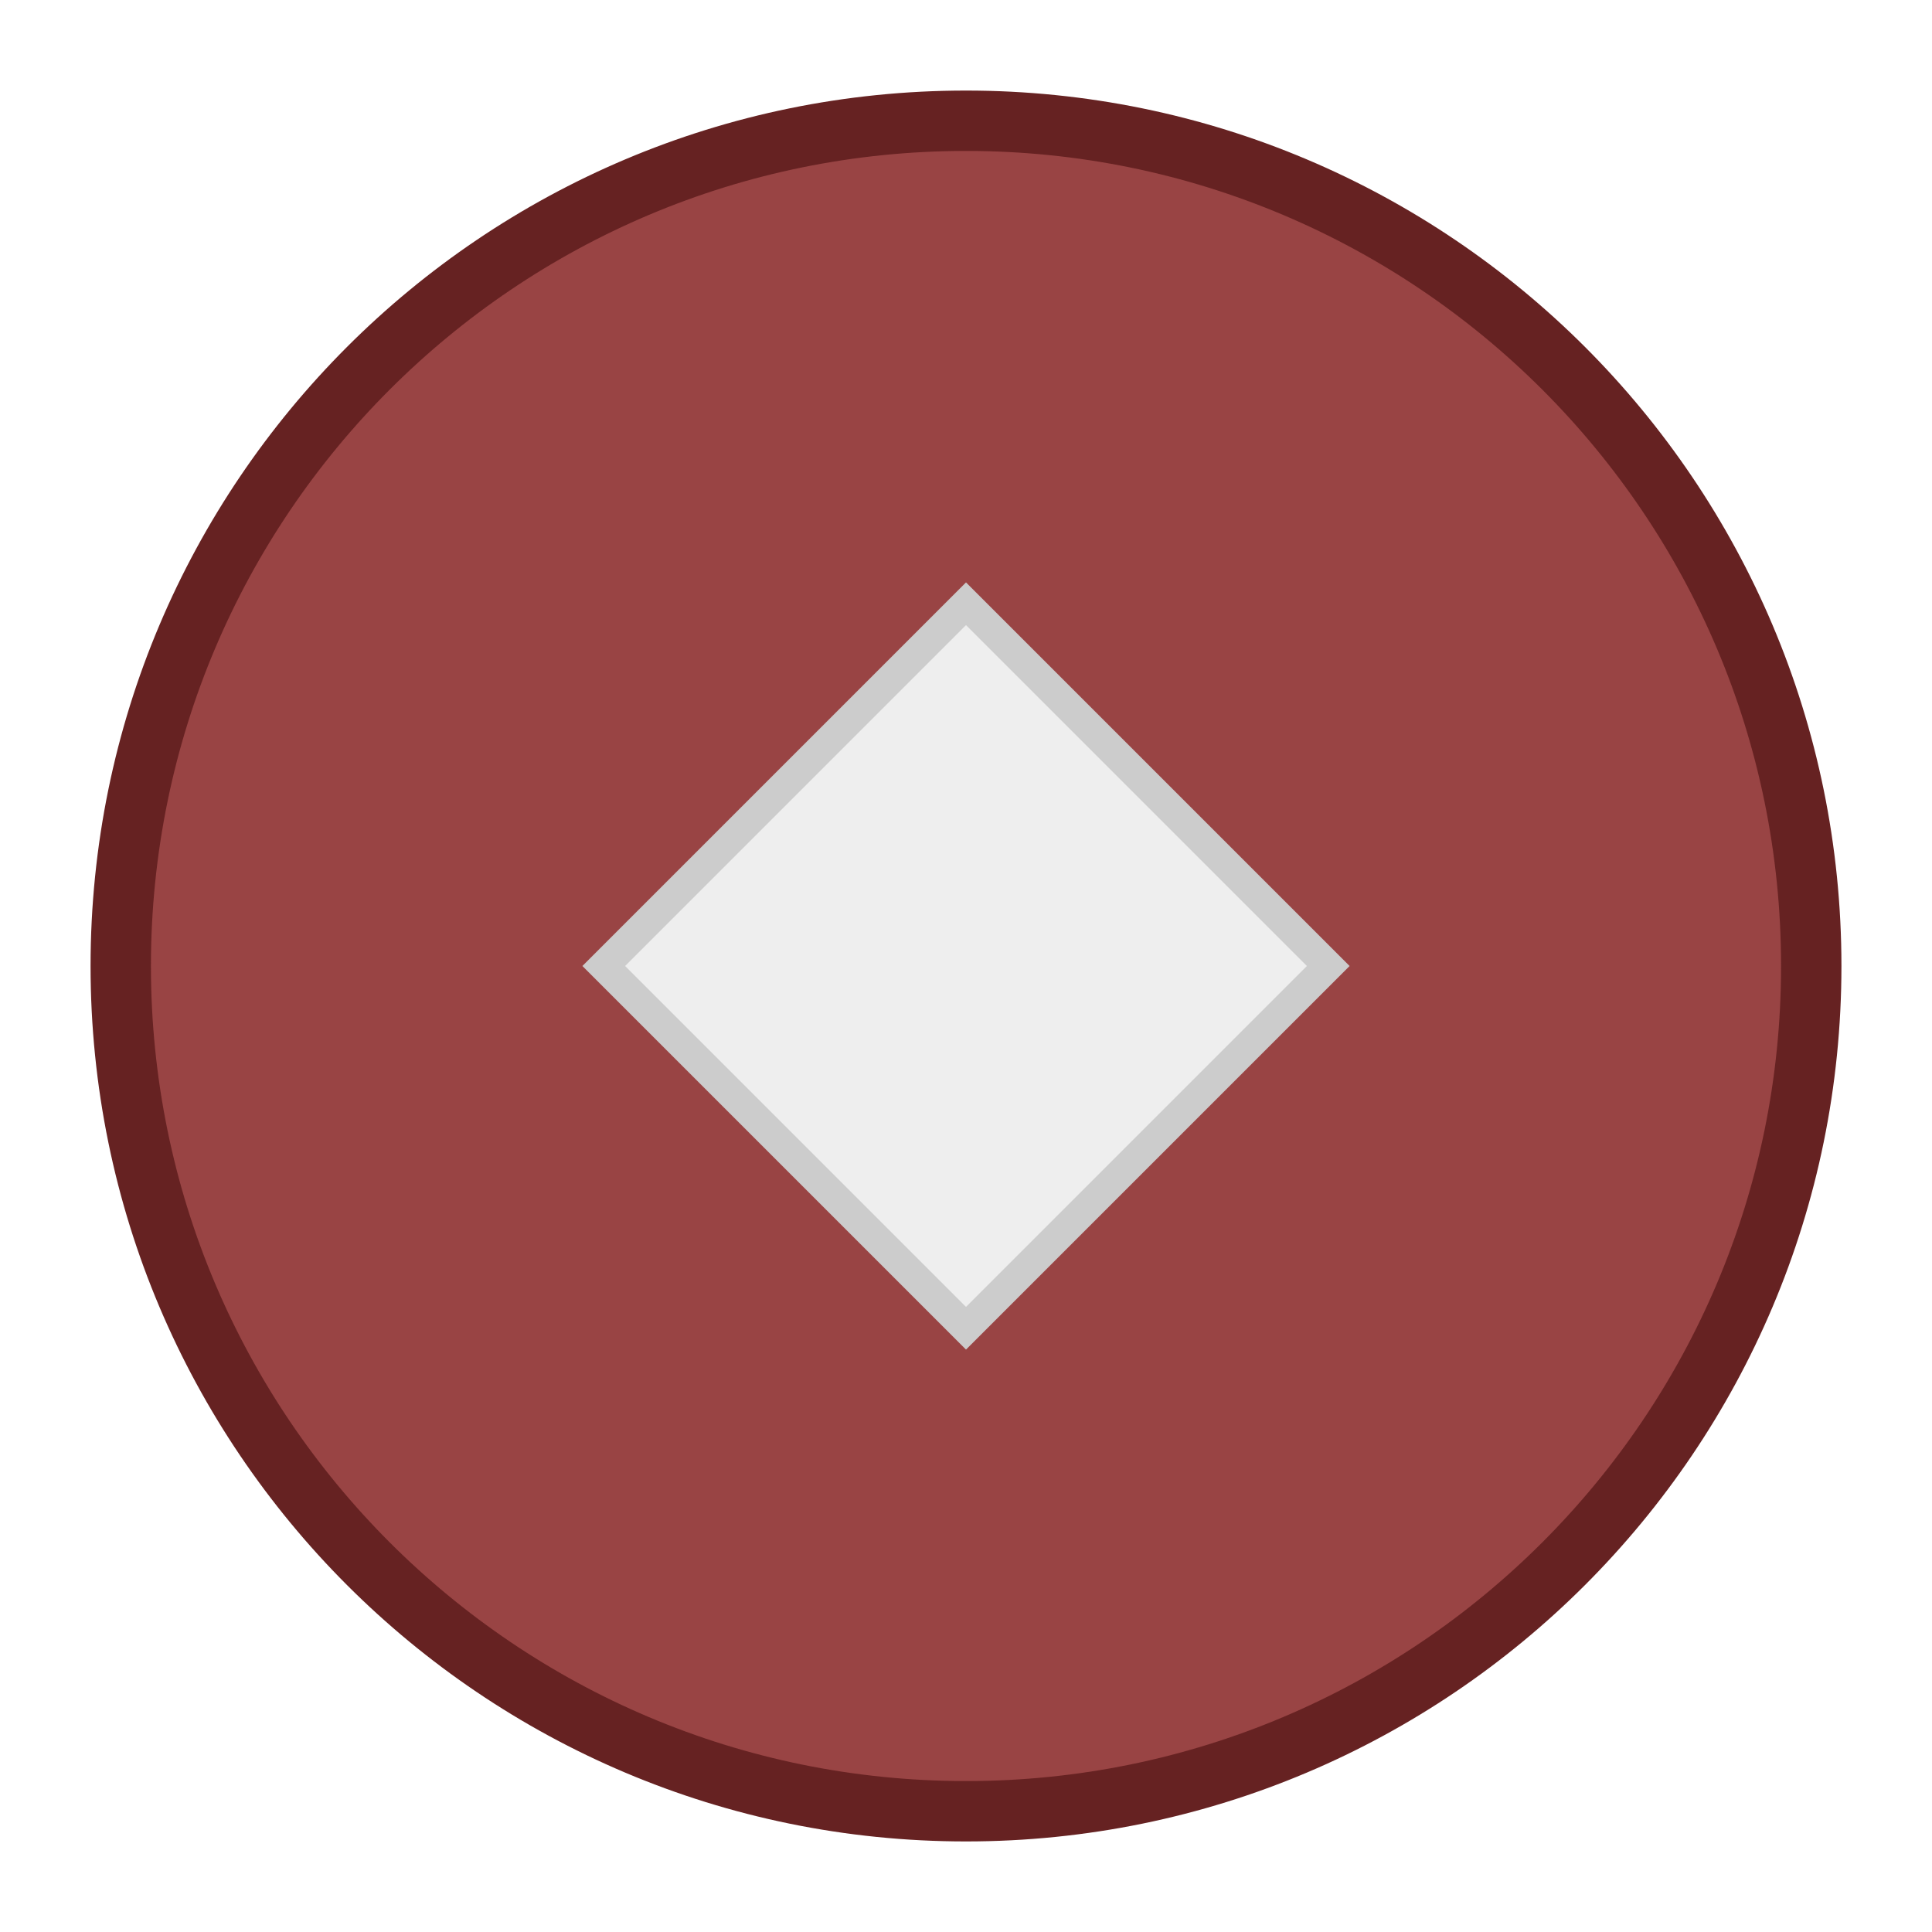
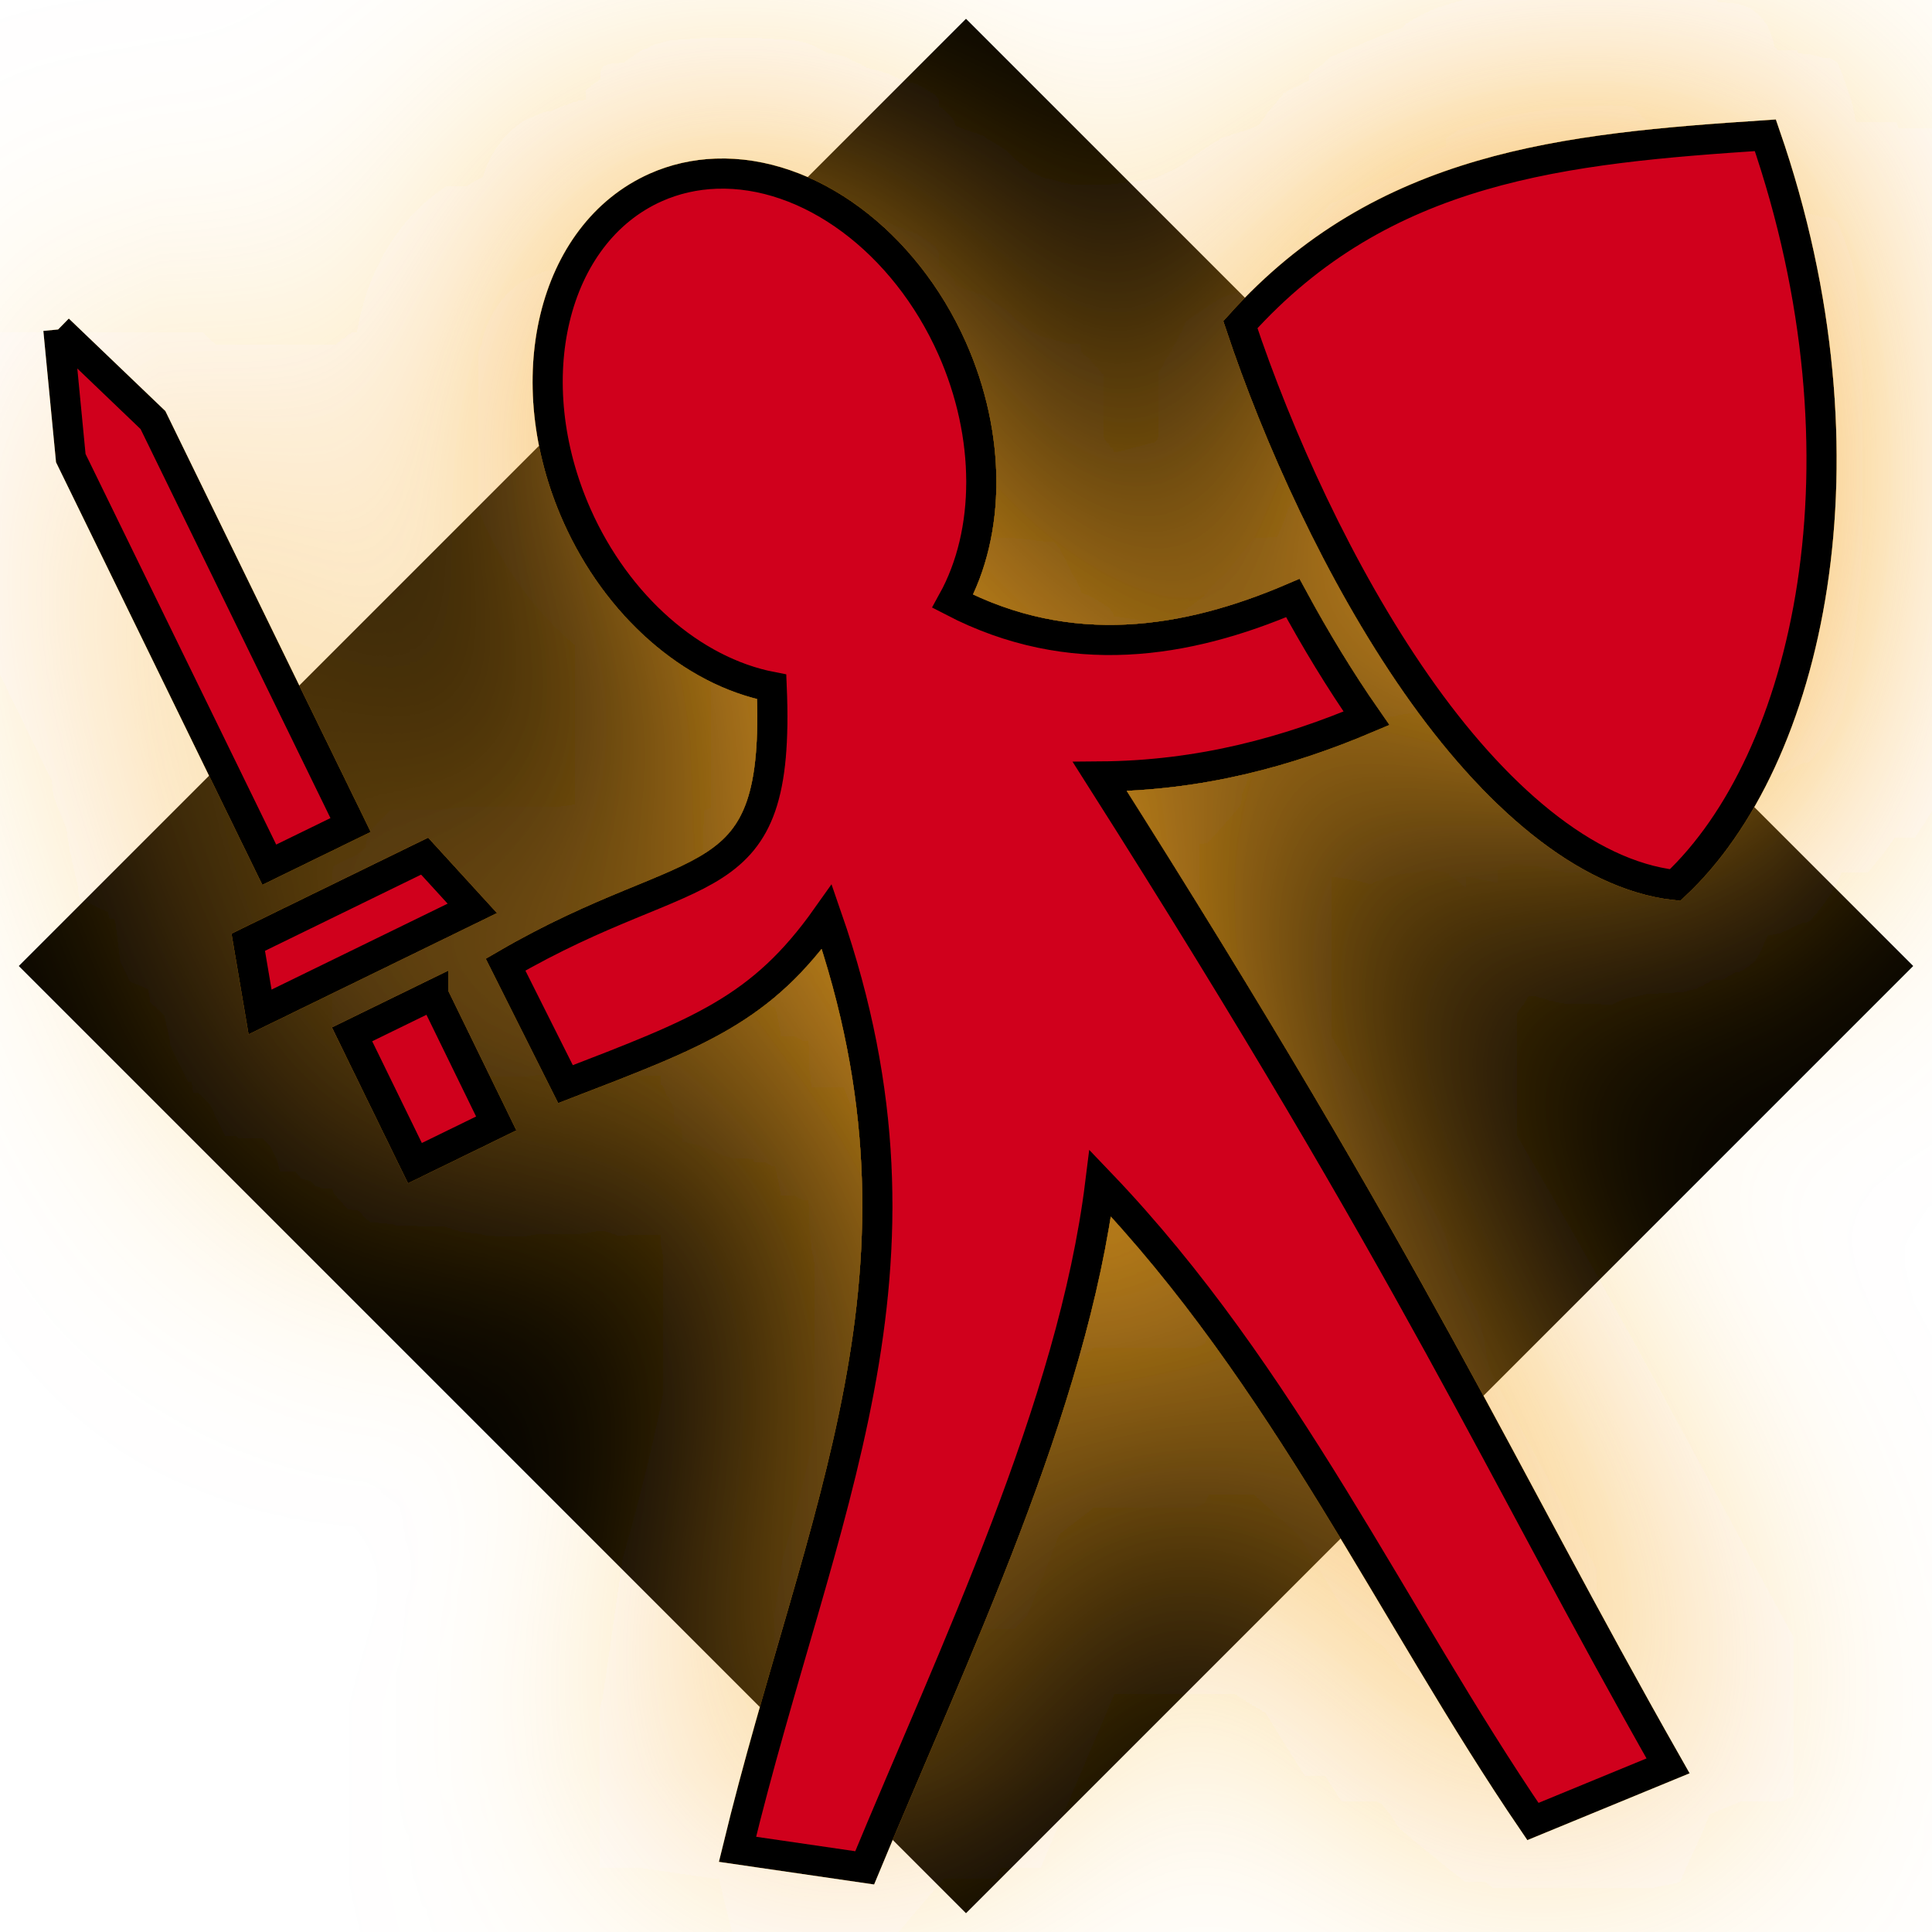
- <svg xmlns="http://www.w3.org/2000/svg" width="64" height="64" viewBox="0 0 64 64">
-   <circle cx="32" cy="32" r="28" fill="#994444" stroke="#662222" stroke-width="2" />
-   <path d="M20 32 L32 20 L44 32 L32 44 Z" fill="#eee" stroke="#ccc" stroke-width="1" />
+ <svg xmlns="http://www.w3.org/2000/svg" viewBox="0 0 512 512" style="height: 512px; width: 512px;">
+   <defs>
+     <filter id="shadow-1" height="300%" width="300%" x="-100%" y="-100%">
+       <feFlood flood-color="rgba(245, 166, 35, 1)" result="flood" />
+       <feComposite in="flood" in2="SourceGraphic" operator="atop" result="composite" />
+       <feGaussianBlur in="composite" stdDeviation="45" result="blur" />
+       <feOffset dx="0" dy="0" result="offset" />
+       <feComposite in="SourceGraphic" in2="offset" operator="over" />
+     </filter>
+   </defs>
+   <polygon points="256,495,17,256,256,17,495,256" fill="#000" fill-opacity="1" stroke="#000000" stroke-opacity="1" stroke-width="17" />
+   <g class="" transform="translate(0,0)" style="">
+     <path d="M467.838 35.848c-53.208 3.518-101.284 8.091-139.14 50.18 9.869 29.563 26.168 65.884 46.613 95.234 20.504 29.436 44.758 50.59 68.61 53.297 35.265-33.057 53.699-112.599 23.917-198.711zM189.8 46.02a70.936 54.43 66.039 0 0-15.987 3.638 70.936 54.43 66.039 0 0-20.931 86.928 70.936 54.43 66.039 0 0 51.62 45.443c2.392 57.507-19.428 43.883-70.534 73.606l15.888 31.69c35.566-13.731 51.844-19.703 69.27-44.317 32.586 93.92-1.874 157.236-23.688 247.078l33.711 4.916c23.698-57.247 55.114-122.355 62.438-181.422 48.937 51.134 77.498 114.641 114.65 169.143l35.82-14.75c-45.81-80.724-65.633-128.371-150.591-262.19 26.819-.194 49.826-6.592 70.683-15.422-7.036-10.105-13.565-20.882-19.529-31.886-28.223 12.083-59.028 16.997-90.14.855a70.936 54.43 66.039 0 0-.118-66.955A70.936 54.43 66.039 0 0 189.8 46.02zM15.47 87.309l3.287 34.09 52.6 107.77 21.568-10.526-52.383-107.325-25.072-24.01zm97.066 139.566L65.78 249.697l3.137 18.496 56.271-27.464-12.652-13.854zm2.318 36.701-21.568 10.528 16.668 34.15 21.568-10.527-16.668-34.15z" fill="#d0021b" fill-opacity="1" stroke="#000000" stroke-opacity="1" stroke-width="8" filter="url(#shadow-1)" />
+   </g>
</svg>
